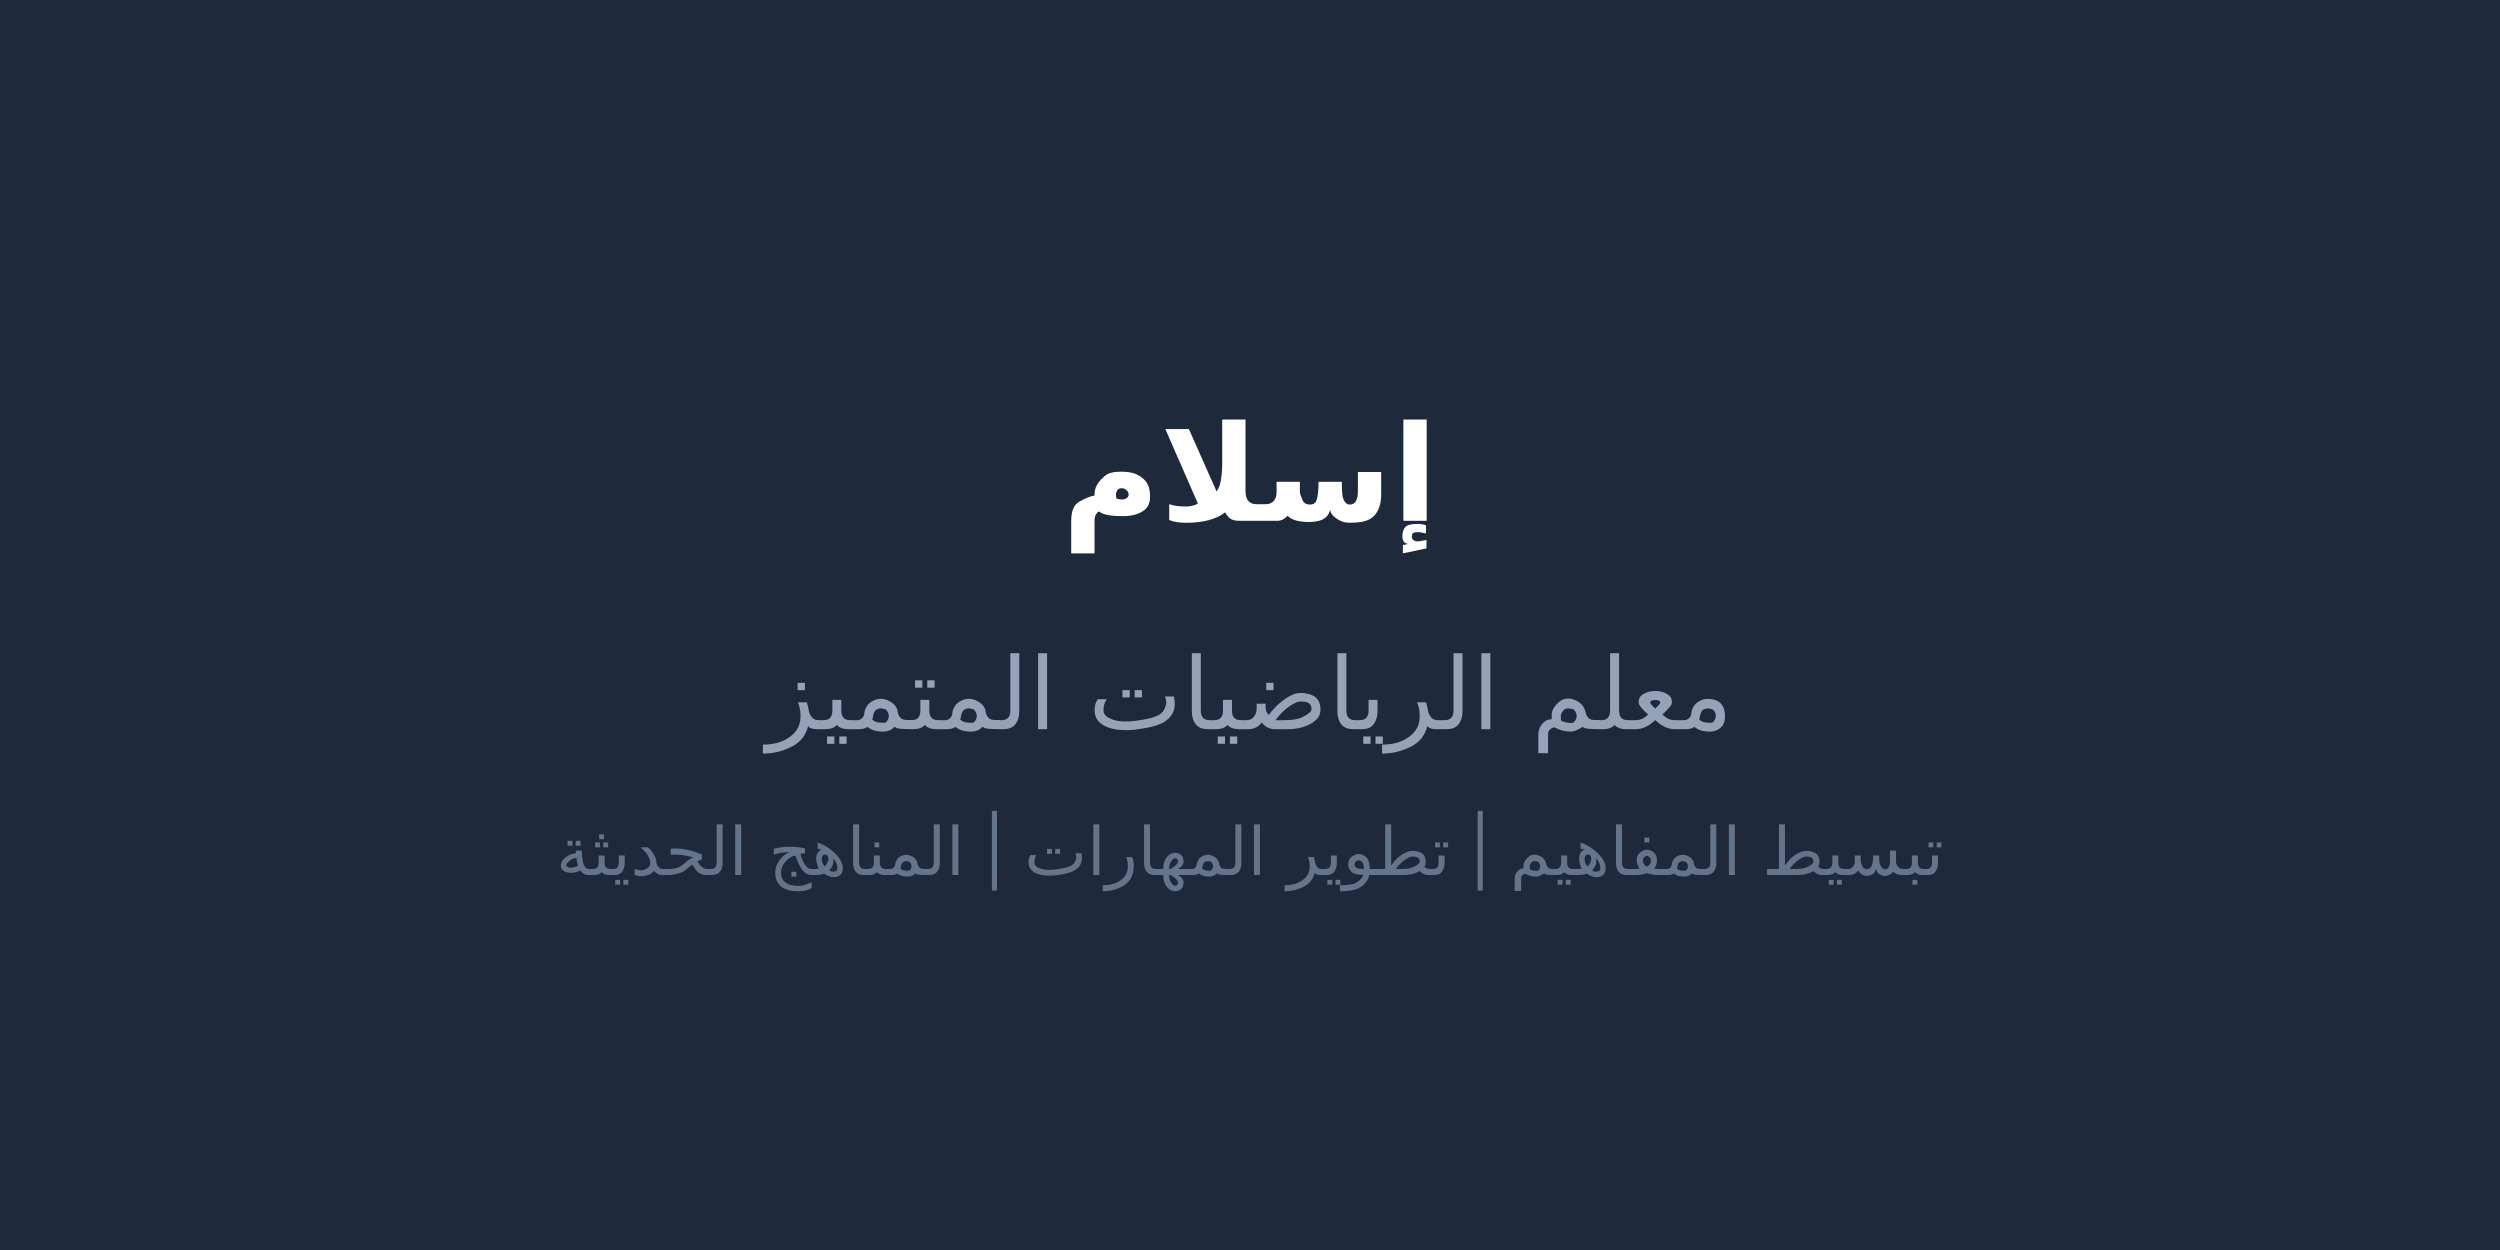
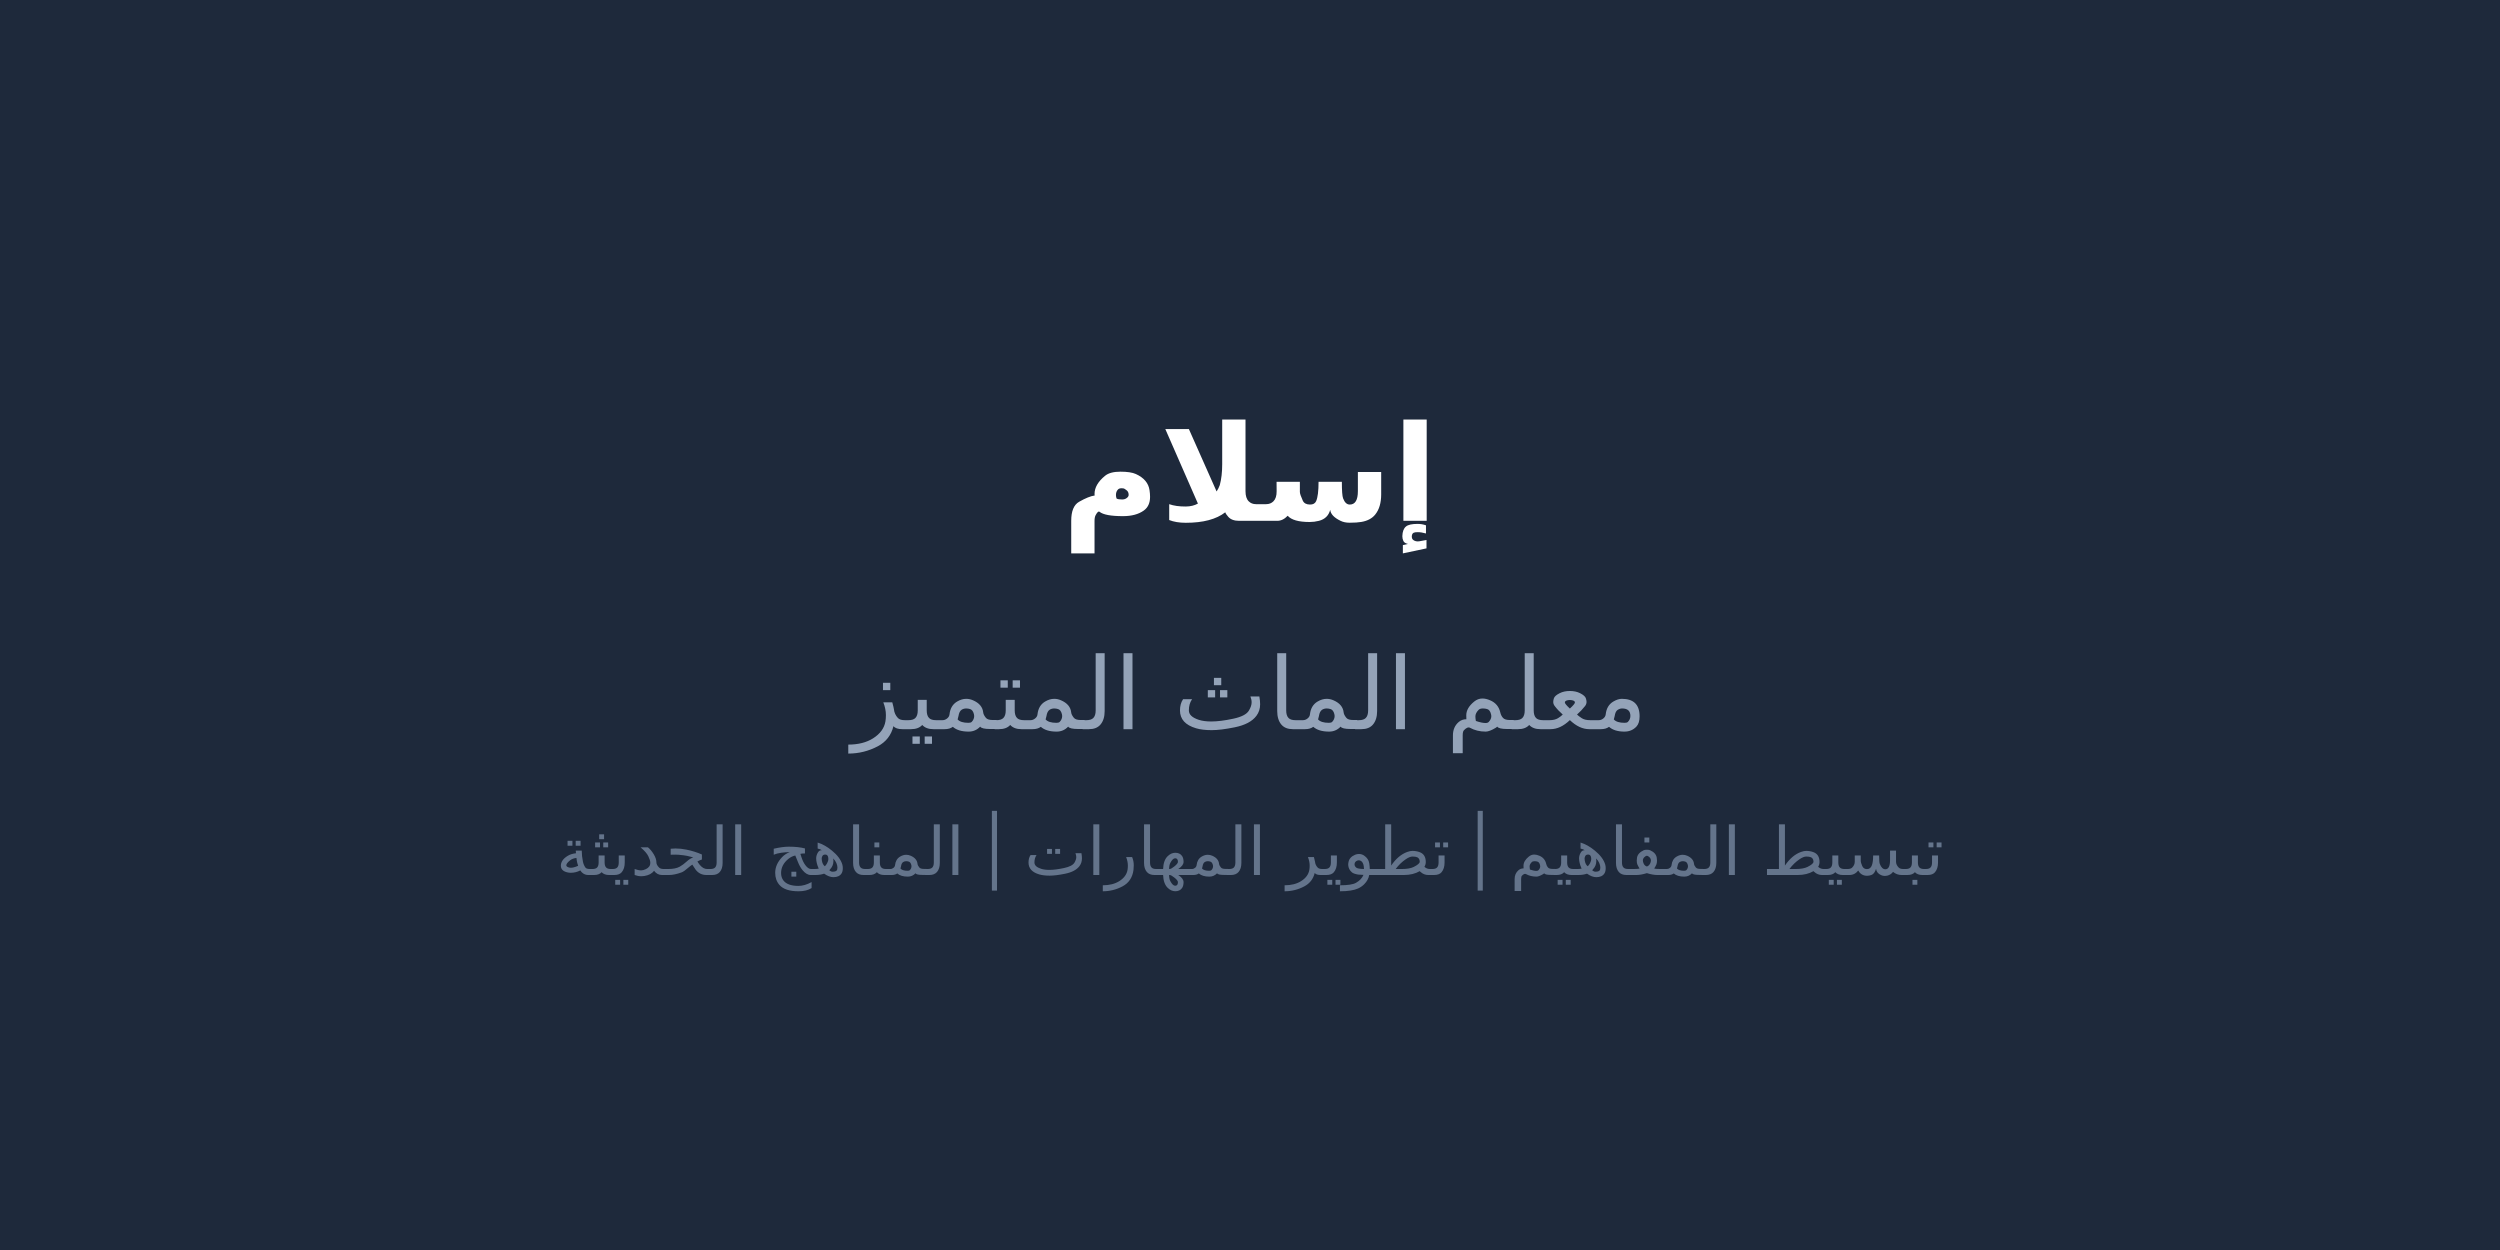
<svg xmlns="http://www.w3.org/2000/svg" width="1200" height="600" viewBox="0 0 1200 600" fill="none">
  <rect width="1200" height="600" fill="#1E293B" />
  <text x="600" y="250" text-anchor="middle" font-family="Inter" font-size="64" font-weight="bold" fill="white">إسلام</text>
-   <text x="600" y="350" text-anchor="middle" font-family="Inter" font-size="48" fill="#94A3B8">معلم الرياضيات المتميز</text>
+   <text x="600" y="350" text-anchor="middle" font-family="Inter" font-size="48" fill="#94A3B8">معلم الماث المتميز</text>
  <text x="600" y="420" text-anchor="middle" font-family="Inter" font-size="32" fill="#64748B">تبسيط المفاهيم | تطوير المهارات | المناهج الحديثة</text>
</svg>
